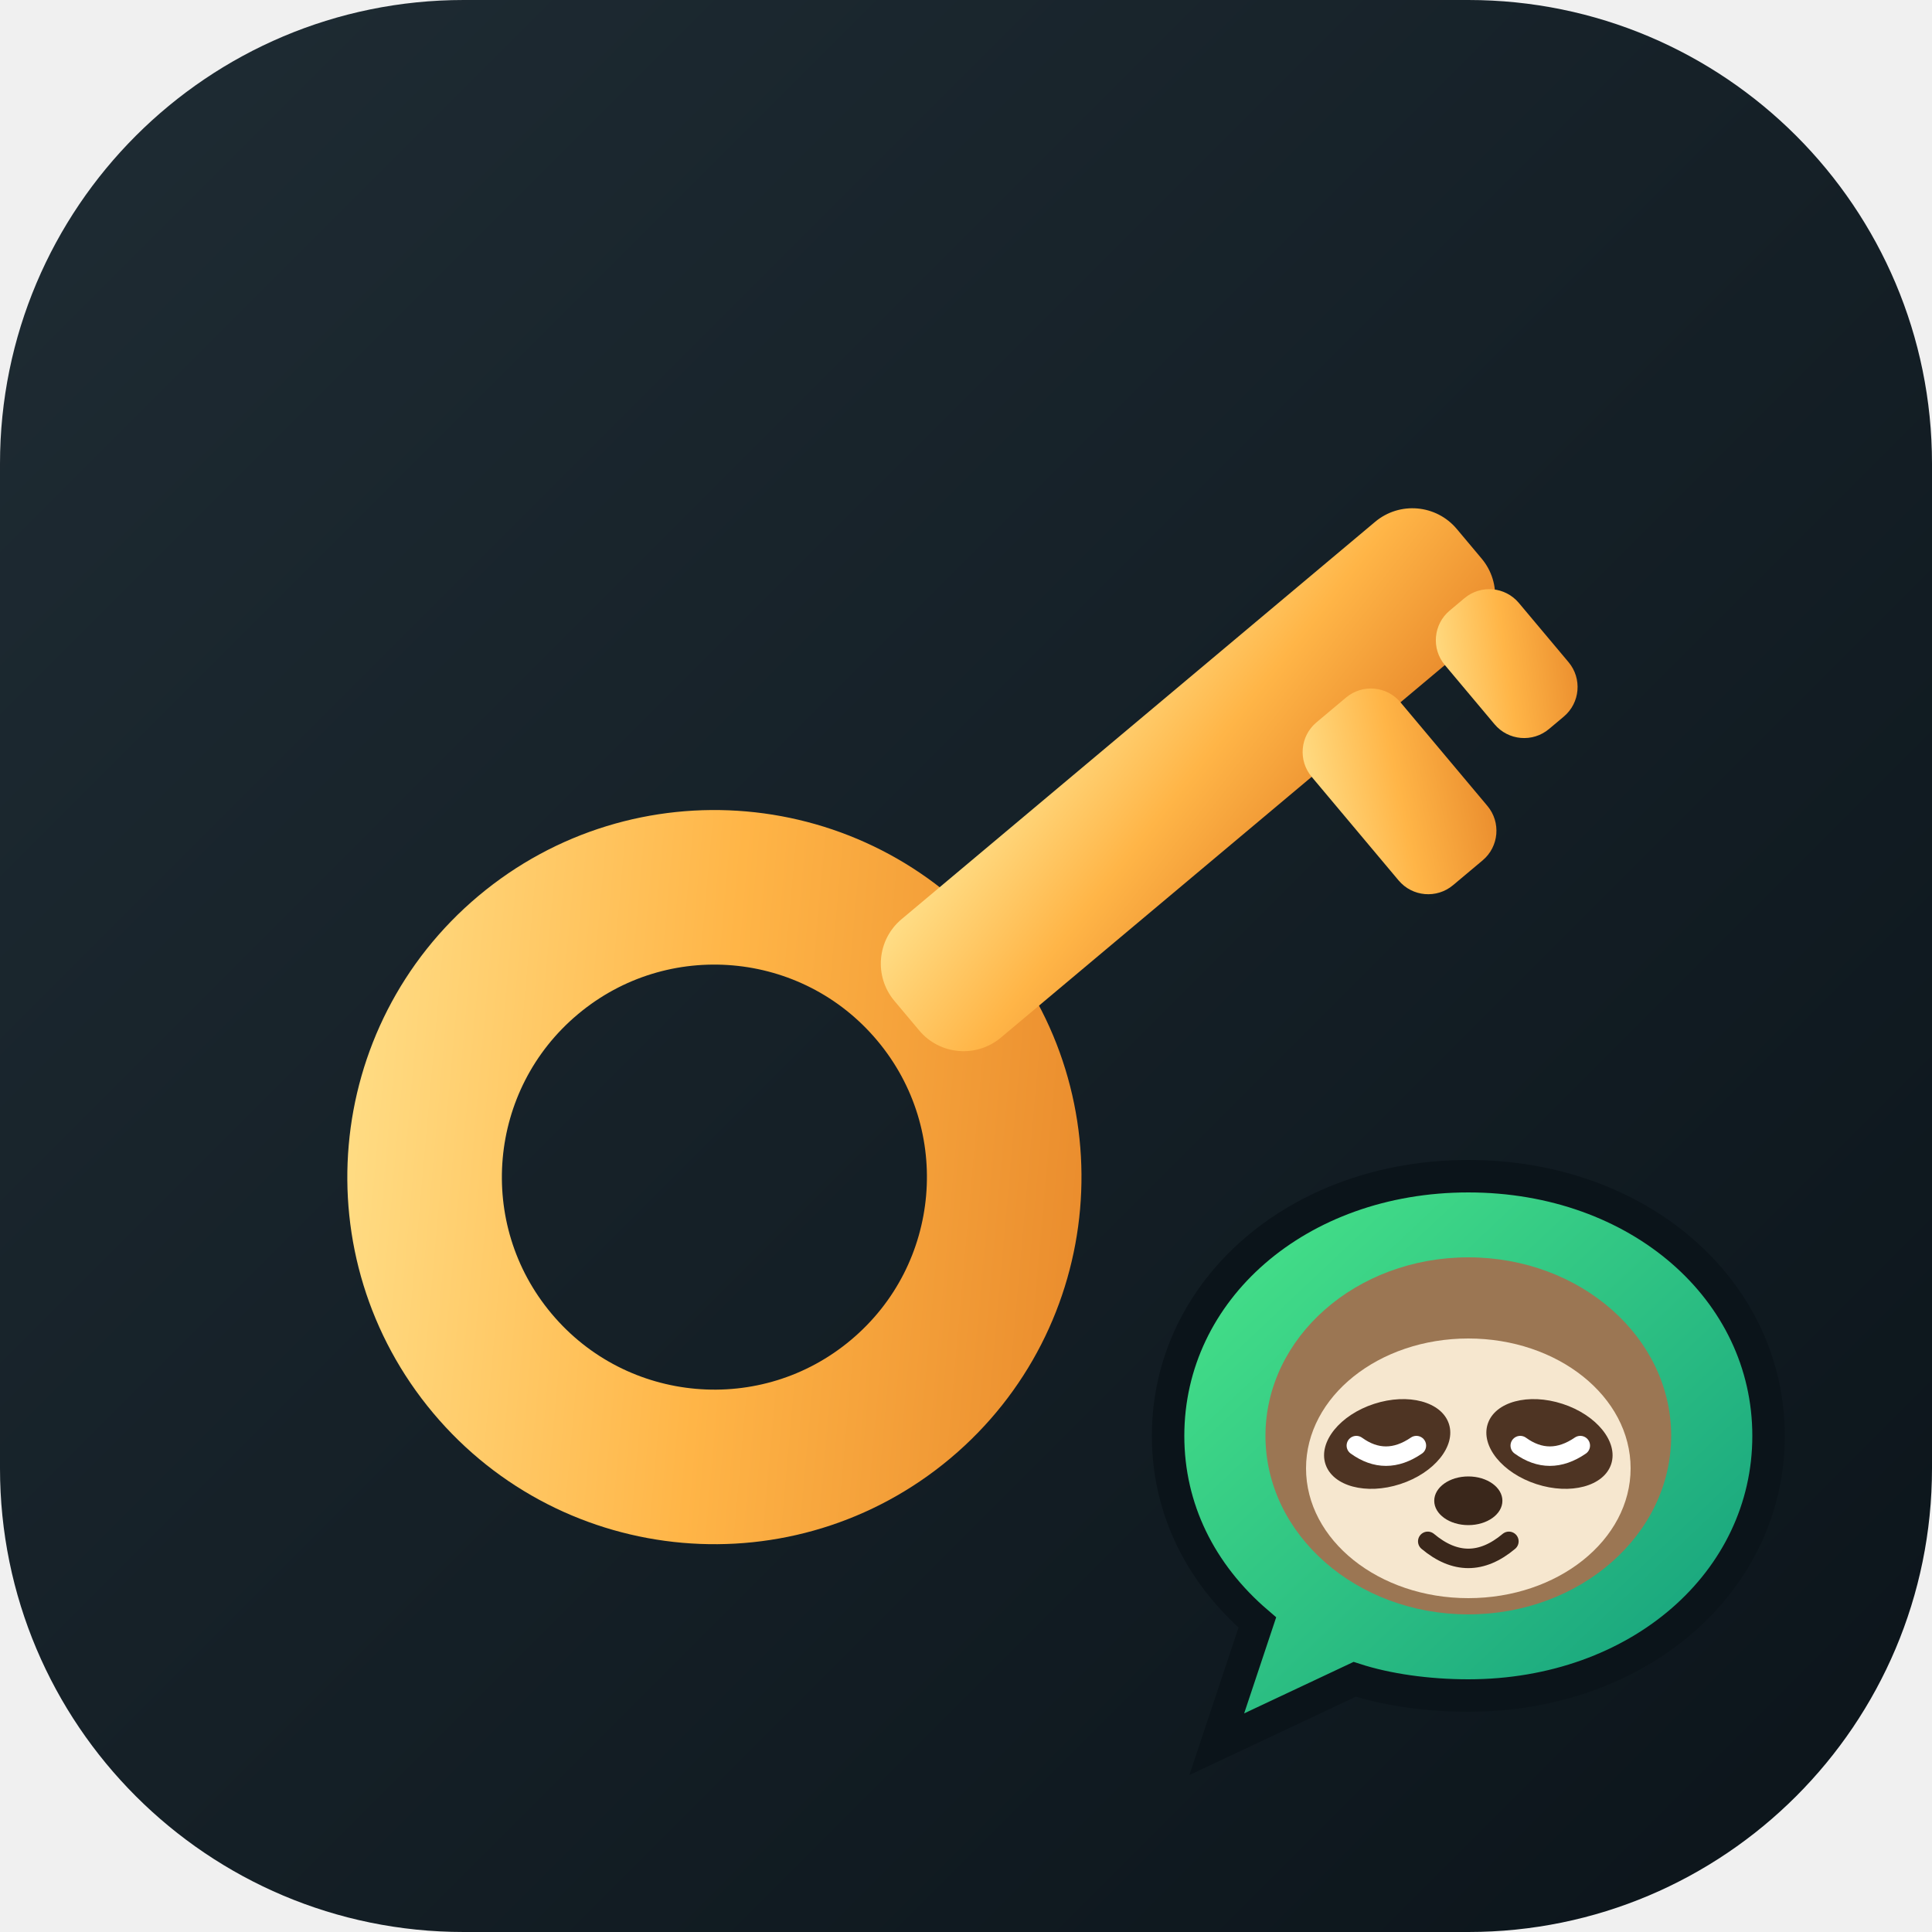
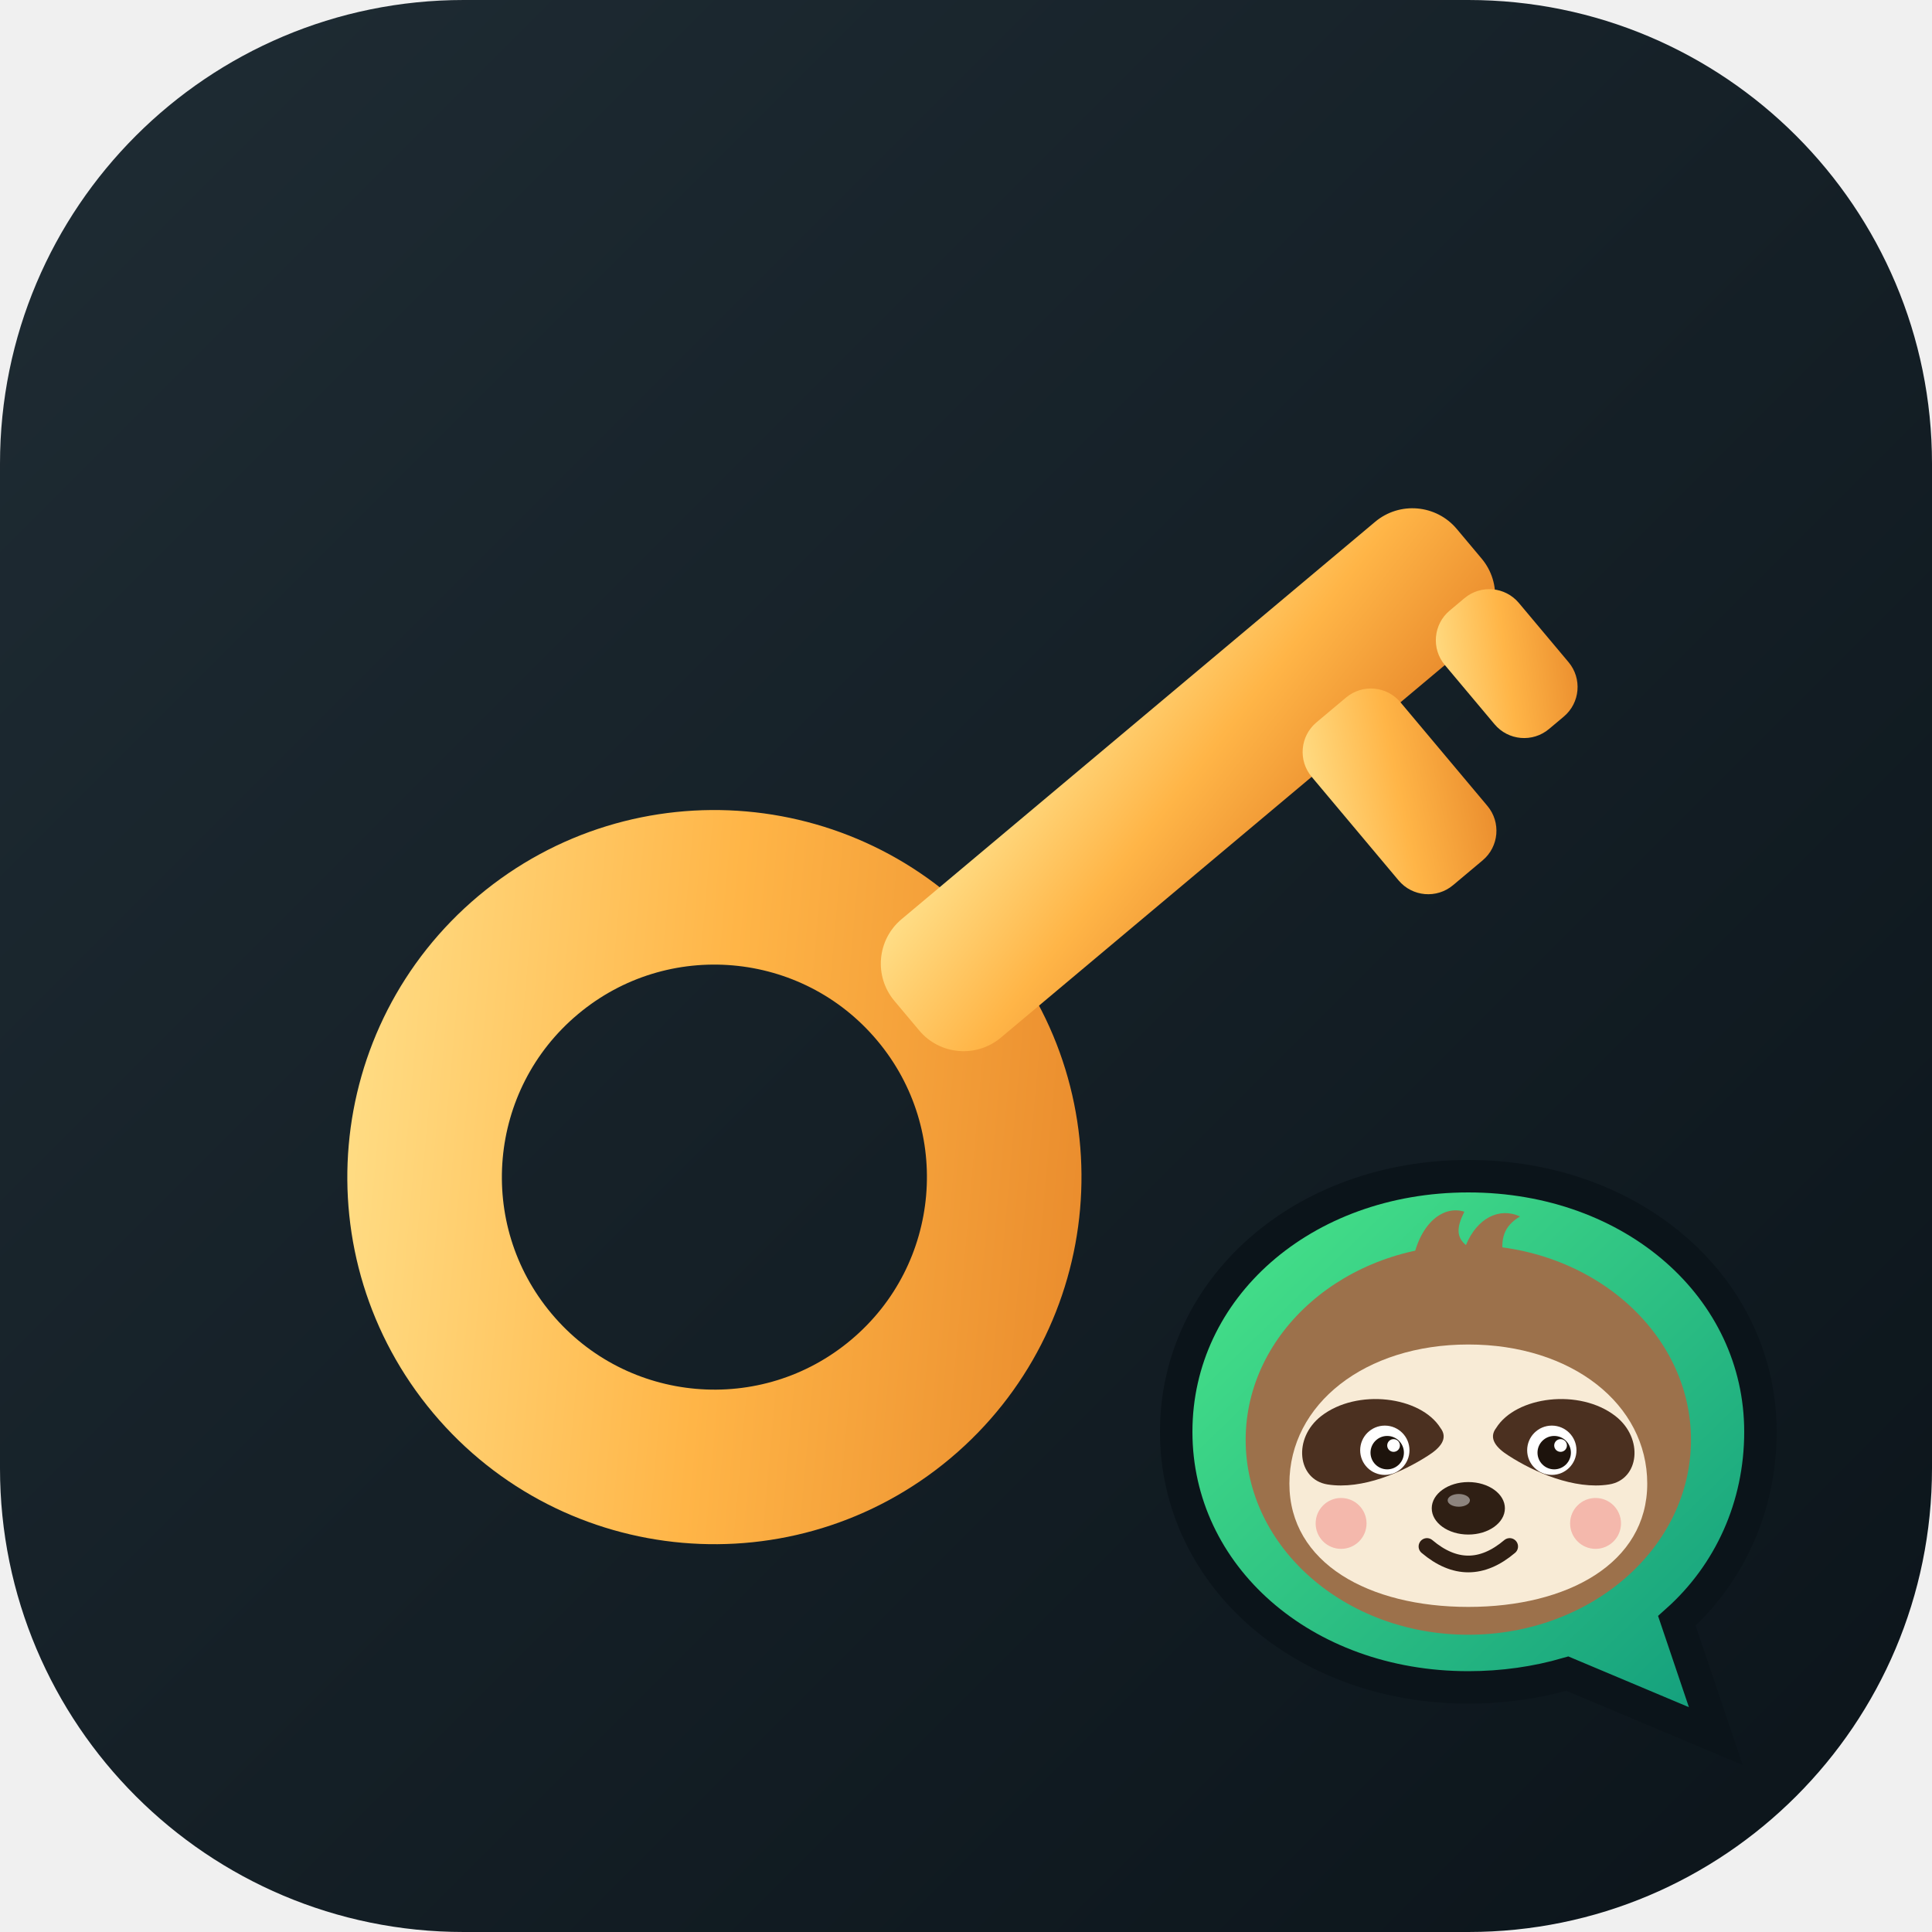
<svg xmlns="http://www.w3.org/2000/svg" viewBox="0 0 100 100">
  <defs>
    <linearGradient id="bg" x1="0" y1="0" x2="1" y2="1">
      <stop offset="0" stop-color="#1f2c34" />
      <stop offset="1" stop-color="#0b141a" />
    </linearGradient>
    <linearGradient id="gold" x1="0" y1="0" x2="1" y2="1">
      <stop offset="0" stop-color="#ffe08a" />
      <stop offset=".5" stop-color="#ffb547" />
      <stop offset="1" stop-color="#e8892b" />
    </linearGradient>
    <linearGradient id="g2" x1="0" y1="0" x2="1" y2="1">
      <stop offset="0" stop-color="#4be88a" />
      <stop offset="1" stop-color="#109a7c" />
    </linearGradient>
  </defs>
  <rect width="100" height="100" rx="24" fill="url(#bg)" />
  <g transform="rotate(-40 50 50)">
    <circle cx="33" cy="50" r="15" fill="none" stroke="url(#gold)" stroke-width="8" />
    <rect x="46" y="46" width="38" height="8" rx="3" fill="url(#gold)" />
    <rect x="70" y="52" width="6" height="11" rx="2" fill="url(#gold)" />
    <rect x="79" y="52" width="5" height="8" rx="2" fill="url(#gold)" />
  </g>
  <g transform="translate(55 55) scale(.42)">
-     <path d="M50 14C29 14 13 28 13 46c0 9 4 17 11 23l-5 15 17-8c4 1.3 9 2 14 2 21 0 37-14 37-32S71 14 50 14z" fill="url(#g2)" stroke="#0b141a" stroke-width="4" />
-     <ellipse cx="50" cy="46" rx="25" ry="22" fill="#9b7653" />
-     <ellipse cx="50" cy="50" rx="20" ry="16" fill="#f6e7cf" />
-     <ellipse cx="40" cy="47" rx="8" ry="5.2" fill="#4e3423" transform="rotate(-18 40 47)" />
-     <ellipse cx="60" cy="47" rx="8" ry="5.2" fill="#4e3423" transform="rotate(18 60 47)" />
-     <path d="M36.2 47.2q3.6 2.6 7.4 0M56.4 47.2q3.6 2.6 7.4 0" stroke="#fff" stroke-width="2.4" fill="none" stroke-linecap="round" />
-     <ellipse cx="50" cy="54" rx="4.2" ry="3" fill="#3a271b" />
-     <path d="M45 59q5 4.2 10 0" stroke="#3a271b" stroke-width="2.4" fill="none" stroke-linecap="round" />
+     <path d="M50 14C29.6 14 14 27.8 14 45.5S29.6 77 50 77c4.3 0 8.4-.6 12.2-1.7L80.5 83l-4.8-14.2C82.2 63 86 54.7 86 45.5 86 27.8 70.4 14 50 14z" fill="url(#g2)" stroke="#0b141a" stroke-width="4" />
+     <g transform="translate(50 46.5) scale(.98)">
+       <ellipse cx="0" cy="0" rx="28" ry="24.5" fill="#9c714b" />
+       <path d="M-7-22.5c1-5 4-7 6.5-6.2-1 2-1 3.2.2 4.2 1.4-3.4 4.2-4.8 6.8-3.6-2 1.2-2.6 2.8-2 5.6z" fill="#9c714b" />
+       <path d="M0-12c13 0 22.5 7.5 22.5 17.5S12.5 21 0 21-22.5 15.5-22.5 5.5-13-12 0-12z" fill="#f8ebd6" />
+       <path d="M-3.5-1.5c-2.5-4-10.5-5-15-1.5-3.6 2.8-3 8 .8 8.6 4.4.7 9.5-1.6 12.6-3.6 1.6-1 2.6-2.2 1.6-3.5z" fill="#4b3020" />
+       <path d="M3.5-1.5c2.5-4 10.5-5 15-1.5 3.6 2.8 3 8-.8 8.6-4.4.7-9.5-1.6-12.6-3.6-1.6-1-2.6-2.2-1.6-3.5z" fill="#4b3020" />
+       <circle cx="-10.5" cy="1.3" r="3.1" fill="#fff" />
+       <circle cx="-10.2" cy="1.6" r="2.1" fill="#1d130c" />
+       <circle cx="-9.4" cy="0.7" r=".8" fill="#fff" />
+       <circle cx="10.5" cy="1.3" r="3.1" fill="#fff" />
+       <circle cx="10.8" cy="1.6" r="2.1" fill="#1d130c" />
+       <circle cx="11.6" cy="0.7" r=".8" fill="#fff" />
+       <ellipse cx="0" cy="8.6" rx="4.6" ry="3.3" fill="#2f1f14" />
+       <ellipse cx="-1.2" cy="7.6" rx="1.4" ry=".8" fill="#fff" opacity=".45" />
+       <path d="M-5.2 13.4q5.2 4.4 10.4 0" stroke="#2f1f14" stroke-width="2.1" fill="none" stroke-linecap="round" />
+       <circle cx="-16" cy="10.5" r="3.2" fill="#f2a29a" opacity=".7" />
+       <circle cx="16" cy="10.5" r="3.2" fill="#f2a29a" opacity=".7" />
+     </g>
  </g>
</svg>
